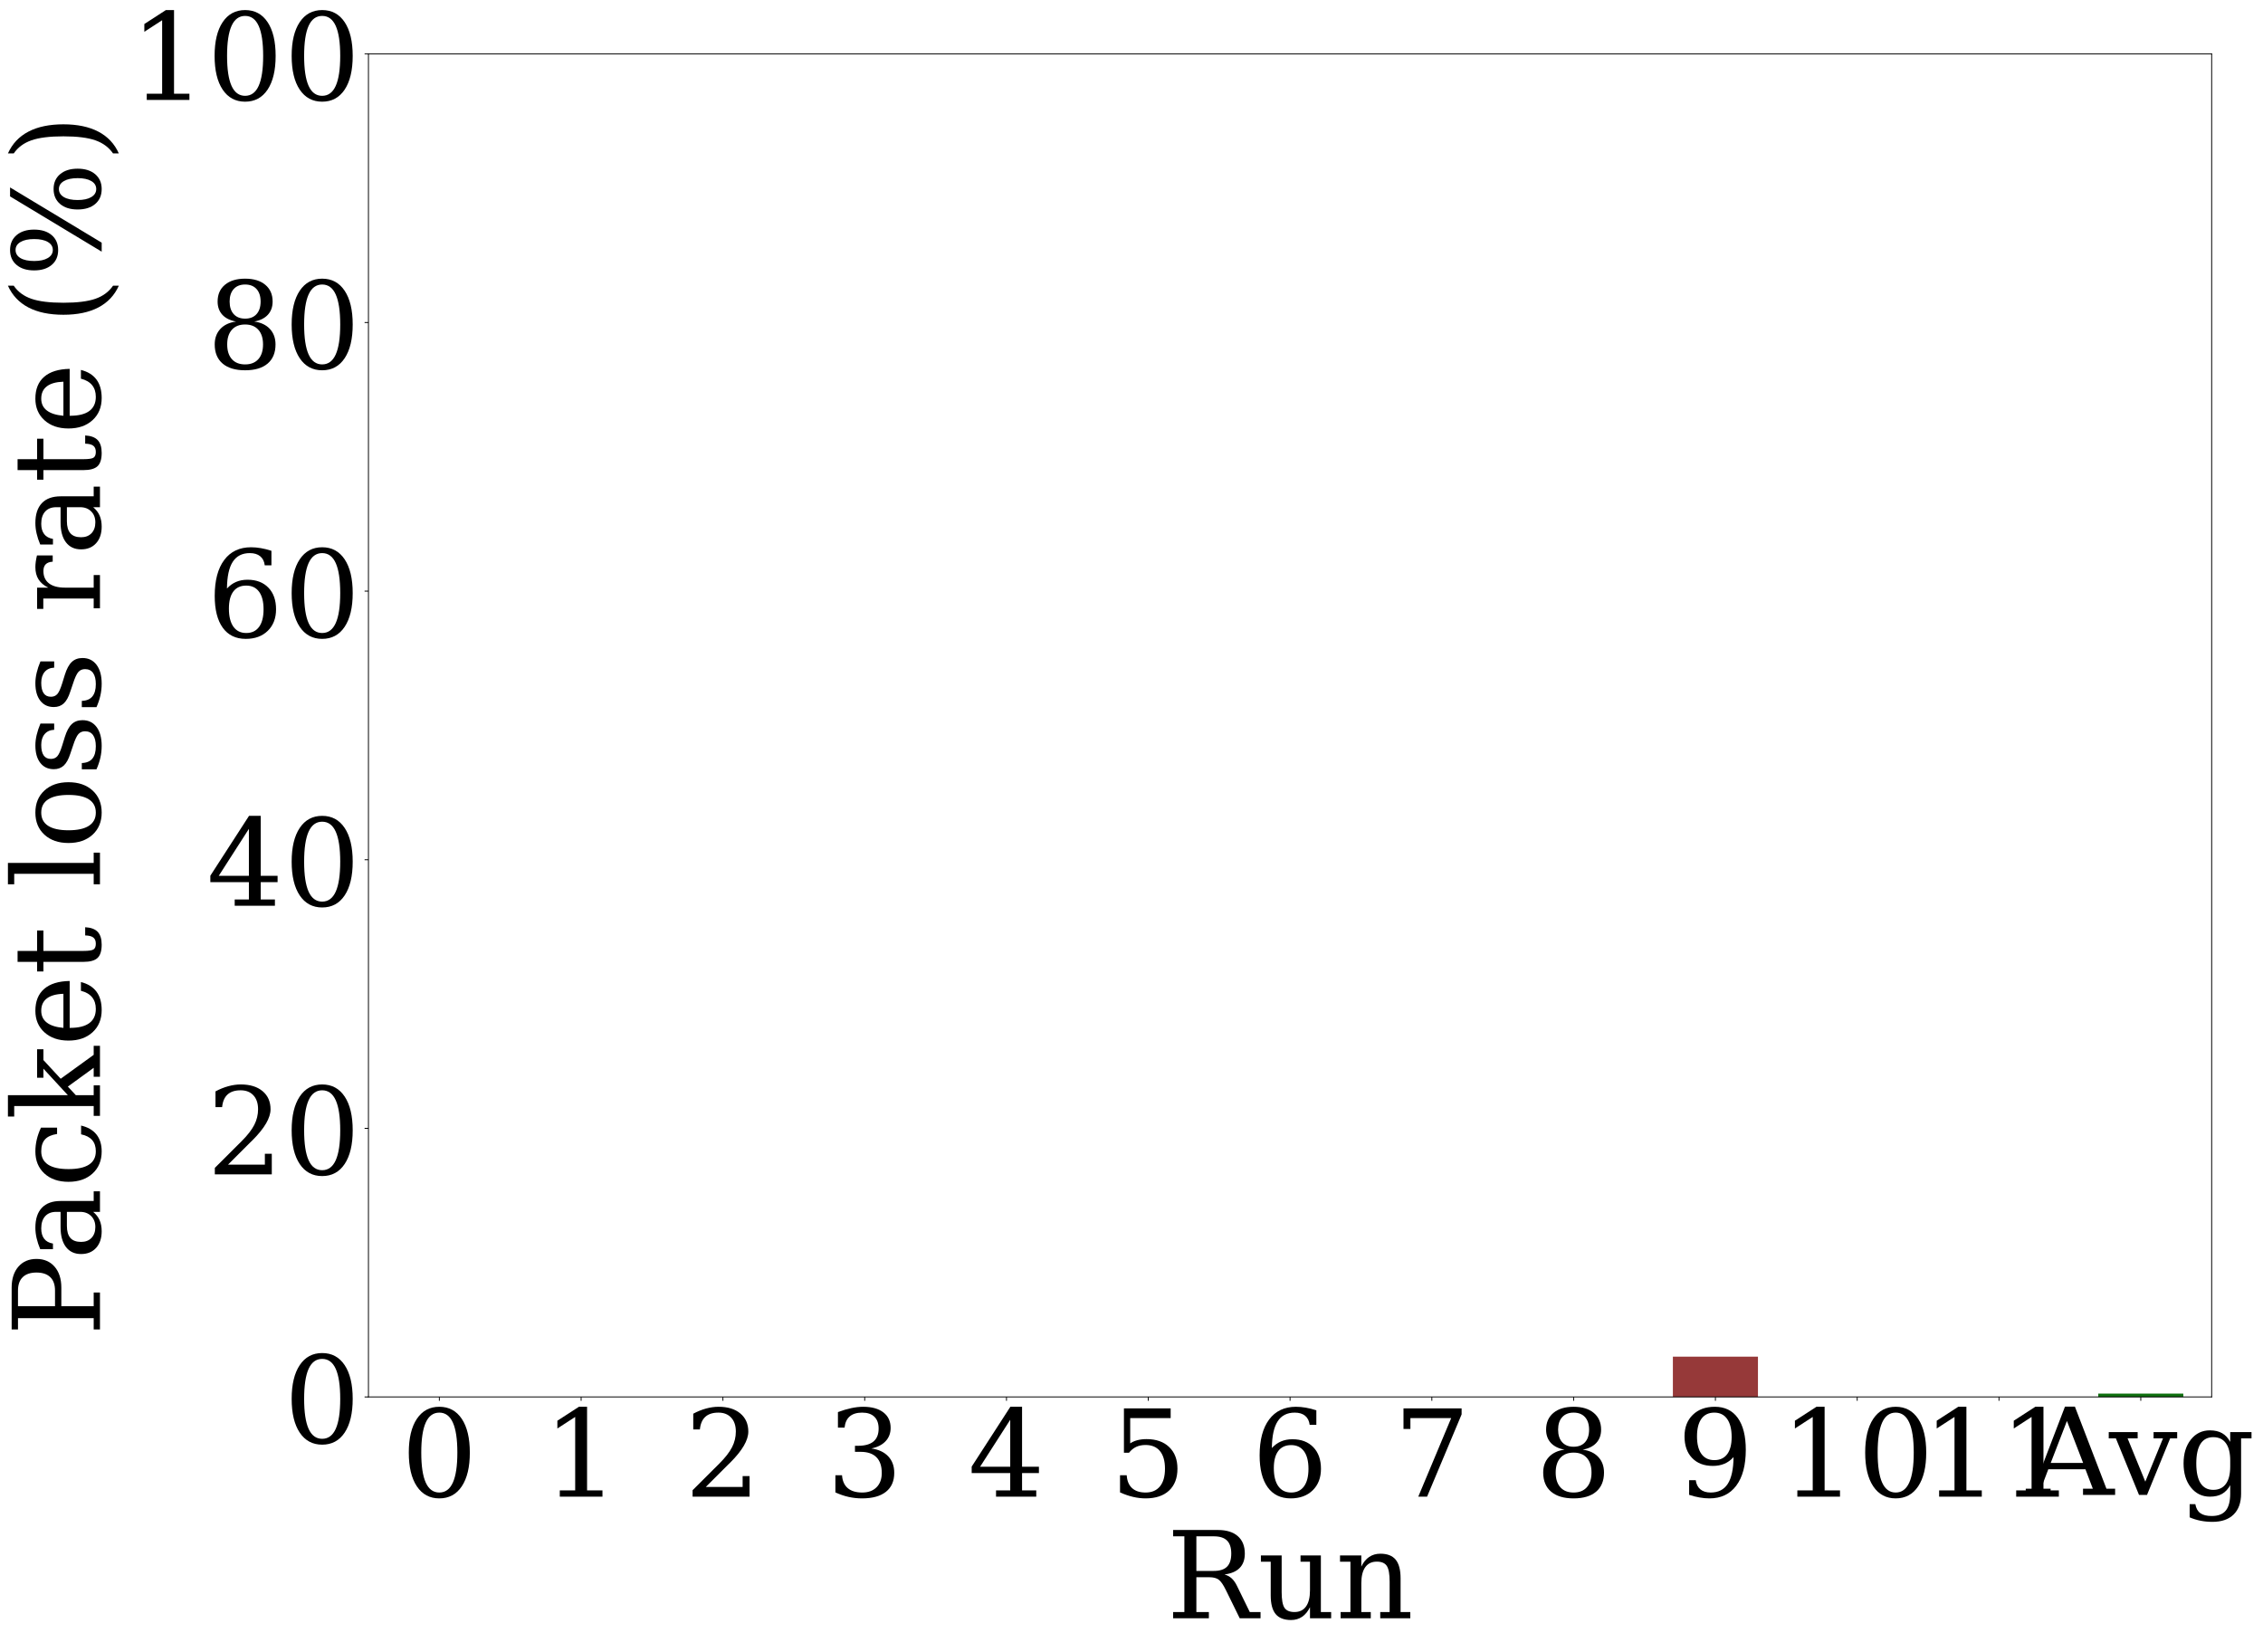
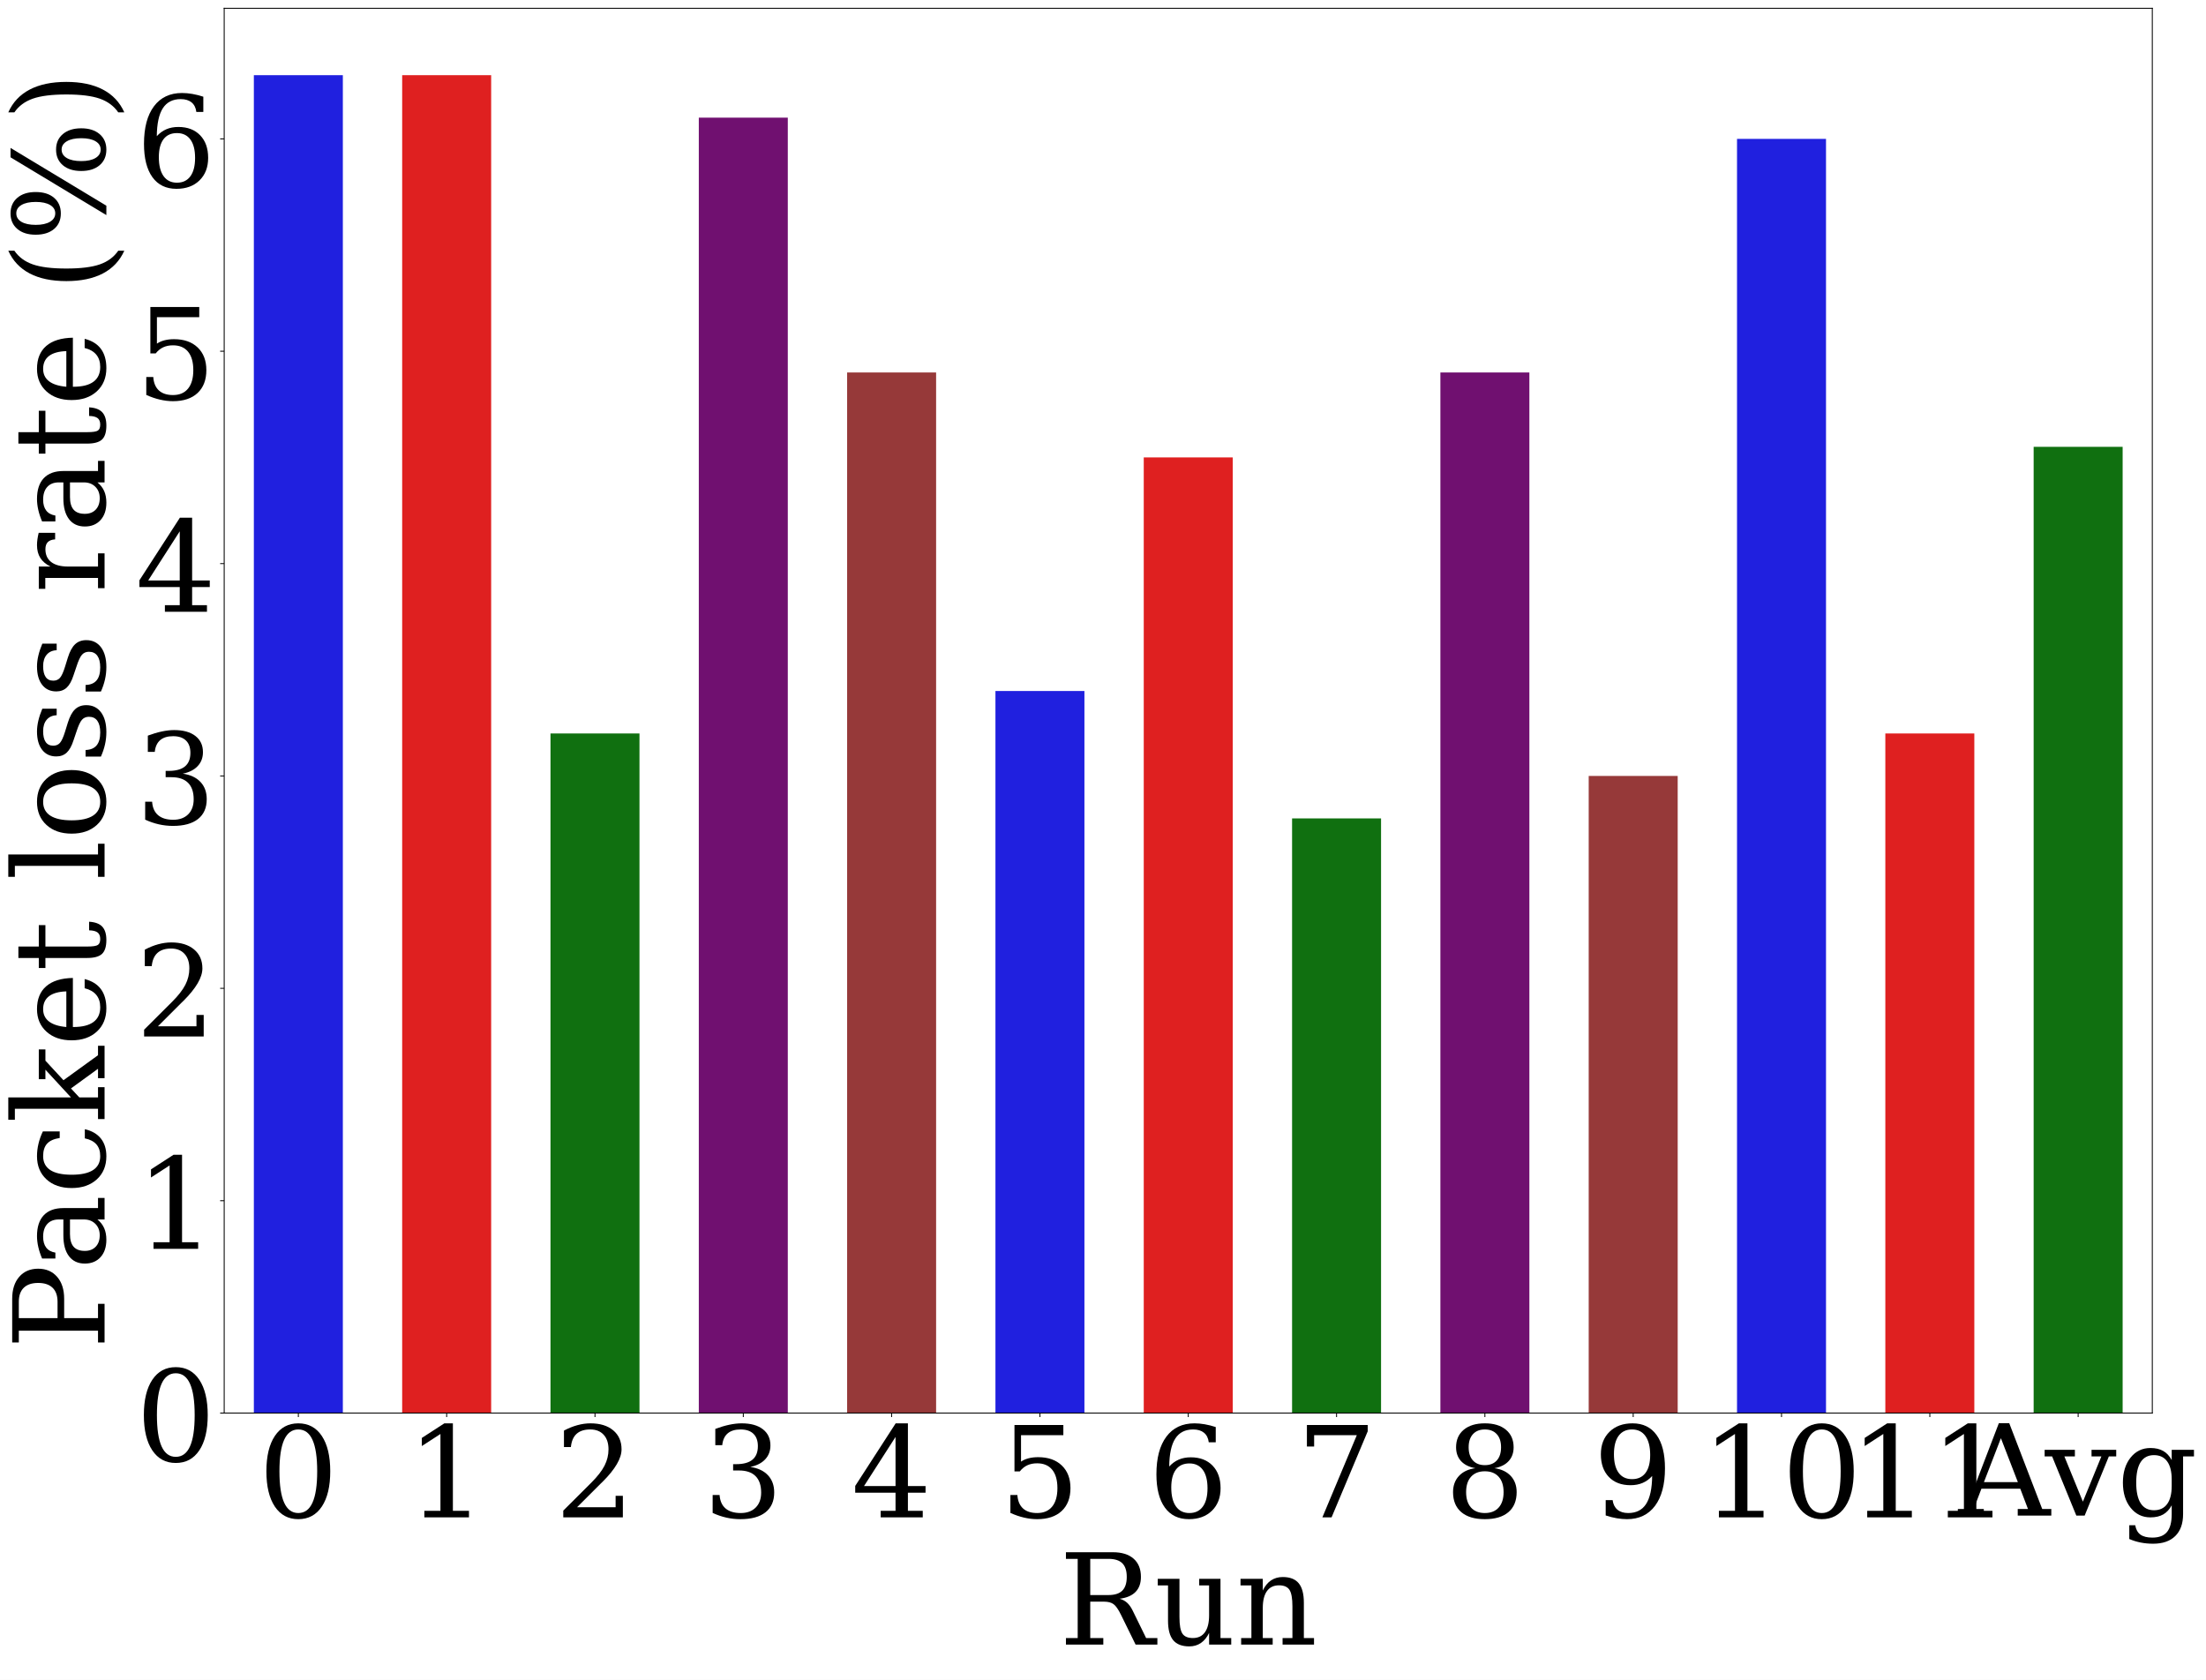
- <svg xmlns="http://www.w3.org/2000/svg" xmlns:xlink="http://www.w3.org/1999/xlink" width="2055.241pt" height="1499.79pt" viewBox="0 0 2055.241 1499.79" version="1.1">
+ <svg xmlns="http://www.w3.org/2000/svg" xmlns:xlink="http://www.w3.org/1999/xlink" width="1915.266pt" height="1457.999pt" viewBox="0 0 1915.266 1457.999" version="1.1">
  <defs>
    <style type="text/css">*{stroke-linejoin: round; stroke-linecap: butt}</style>
  </defs>
  <g id="figure_1">
    <g id="patch_1">
-       <path d="M 0 1499.79  L 2055.241 1499.79  L 2055.241 0  L 0 0  z " style="fill: #ffffff; stroke: #ffffff; stroke-linejoin: miter" />
+       <path d="M 0 1457.999  L 1915.266 1457.999  L 1915.266 0  L 0 0  z " style="fill: #ffffff; stroke: #ffffff; stroke-linejoin: miter" />
    </g>
    <g id="axes_1">
      <g id="patch_2">
-         <path d="M 334.622 1268.671  L 2008.622 1268.671  L 2008.622 48.991  L 334.622 48.991  z " style="fill: #ffffff" />
+         <path d="M 194.647 1226.88  L 1868.647 1226.88  L 1868.647 7.2  L 194.647 7.2  z " style="fill: #ffffff" />
      </g>
      <g id="patch_3">
-         <path d="M 360.376 1268.671  L 437.637 1268.671  L 437.637 1268.671  L 360.376 1268.671  z " clip-path="url(#pb1ba01d4c3)" style="fill: #2020df" />
+         <path d="M 220.401 1226.88  L 297.662 1226.88  L 297.662 65.28  L 220.401 65.28  z " clip-path="url(#pdbfcdf73fc)" style="fill: #2020df" />
      </g>
      <g id="patch_4">
-         <path d="M 489.145 1268.671  L 566.406 1268.671  L 566.406 1268.671  L 489.145 1268.671  z " clip-path="url(#pb1ba01d4c3)" style="fill: #df2020" />
+         <path d="M 349.17 1226.88  L 426.431 1226.88  L 426.431 65.28  L 349.17 65.28  z " clip-path="url(#pdbfcdf73fc)" style="fill: #df2020" />
      </g>
      <g id="patch_5">
-         <path d="M 617.914 1268.671  L 695.176 1268.671  L 695.176 1268.671  L 617.914 1268.671  z " clip-path="url(#pb1ba01d4c3)" style="fill: #107010" />
+         <path d="M 477.939 1226.88  L 555.201 1226.88  L 555.201 636.861  L 477.939 636.861  z " clip-path="url(#pdbfcdf73fc)" style="fill: #107010" />
      </g>
      <g id="patch_6">
-         <path d="M 746.683 1268.671  L 823.945 1268.671  L 823.945 1268.671  L 746.683 1268.671  z " clip-path="url(#pb1ba01d4c3)" style="fill: #701070" />
+         <path d="M 606.708 1226.88  L 683.97 1226.88  L 683.97 102.156  L 606.708 102.156  z " clip-path="url(#pdbfcdf73fc)" style="fill: #701070" />
      </g>
      <g id="patch_7">
-         <path d="M 875.453 1268.671  L 952.714 1268.671  L 952.714 1268.671  L 875.453 1268.671  z " clip-path="url(#pb1ba01d4c3)" style="fill: #963939" />
+         <path d="M 735.478 1226.88  L 812.739 1226.88  L 812.739 323.413  L 735.478 323.413  z " clip-path="url(#pdbfcdf73fc)" style="fill: #963939" />
      </g>
      <g id="patch_8">
-         <path d="M 1004.222 1268.671  L 1081.483 1268.671  L 1081.483 1268.671  L 1004.222 1268.671  z " clip-path="url(#pb1ba01d4c3)" style="fill: #2020df" />
+         <path d="M 864.247 1226.88  L 941.508 1226.88  L 941.508 599.985  L 864.247 599.985  z " clip-path="url(#pdbfcdf73fc)" style="fill: #2020df" />
      </g>
      <g id="patch_9">
-         <path d="M 1132.991 1268.671  L 1210.253 1268.671  L 1210.253 1268.671  L 1132.991 1268.671  z " clip-path="url(#pb1ba01d4c3)" style="fill: #df2020" />
+         <path d="M 993.016 1226.88  L 1070.278 1226.88  L 1070.278 397.166  L 993.016 397.166  z " clip-path="url(#pdbfcdf73fc)" style="fill: #df2020" />
      </g>
      <g id="patch_10">
-         <path d="M 1261.76 1268.671  L 1339.022 1268.671  L 1339.022 1268.671  L 1261.76 1268.671  z " clip-path="url(#pb1ba01d4c3)" style="fill: #107010" />
+         <path d="M 1121.785 1226.88  L 1199.047 1226.88  L 1199.047 710.613  L 1121.785 710.613  z " clip-path="url(#pdbfcdf73fc)" style="fill: #107010" />
      </g>
      <g id="patch_11">
-         <path d="M 1390.53 1268.671  L 1467.791 1268.671  L 1467.791 1268.671  L 1390.53 1268.671  z " clip-path="url(#pb1ba01d4c3)" style="fill: #701070" />
+         <path d="M 1250.555 1226.88  L 1327.816 1226.88  L 1327.816 323.413  L 1250.555 323.413  z " clip-path="url(#pdbfcdf73fc)" style="fill: #701070" />
      </g>
      <g id="patch_12">
-         <path d="M 1519.299 1268.671  L 1596.56 1268.671  L 1596.56 1232.081  L 1519.299 1232.081  z " clip-path="url(#pb1ba01d4c3)" style="fill: #963939" />
+         <path d="M 1379.324 1226.88  L 1456.585 1226.88  L 1456.585 673.737  L 1379.324 673.737  z " clip-path="url(#pdbfcdf73fc)" style="fill: #963939" />
      </g>
      <g id="patch_13">
-         <path d="M 1648.068 1268.671  L 1725.33 1268.671  L 1725.33 1268.671  L 1648.068 1268.671  z " clip-path="url(#pb1ba01d4c3)" style="fill: #2020df" />
+         <path d="M 1508.093 1226.88  L 1585.355 1226.88  L 1585.355 120.594  L 1508.093 120.594  z " clip-path="url(#pdbfcdf73fc)" style="fill: #2020df" />
      </g>
      <g id="patch_14">
-         <path d="M 1776.837 1268.671  L 1854.099 1268.671  L 1854.099 1268.671  L 1776.837 1268.671  z " clip-path="url(#pb1ba01d4c3)" style="fill: #df2020" />
+         <path d="M 1636.862 1226.88  L 1714.124 1226.88  L 1714.124 636.861  L 1636.862 636.861  z " clip-path="url(#pdbfcdf73fc)" style="fill: #df2020" />
      </g>
      <g id="patch_15">
-         <path d="M 1905.606 1268.671  L 1982.868 1268.671  L 1982.868 1265.622  L 1905.606 1265.622  z " clip-path="url(#pb1ba01d4c3)" style="fill: #107010" />
+         <path d="M 1765.631 1226.88  L 1842.893 1226.88  L 1842.893 387.947  L 1765.631 387.947  z " clip-path="url(#pdbfcdf73fc)" style="fill: #107010" />
      </g>
      <g id="matplotlib.axis_1">
        <g id="xtick_1">
          <g id="line2d_1">
            <defs>
-               <path id="m9a5895bfc4" d="M 0 0  L 0 3.5  " style="stroke: #000000; stroke-width: 0.8" />
+               <path id="m4dbe0e57e9" d="M 0 0  L 0 3.5  " style="stroke: #000000; stroke-width: 0.8" />
            </defs>
            <g>
-               <use xlink:href="#m9a5895bfc4" x="399.006" y="1268.671" style="stroke: #000000; stroke-width: 0.8" />
+               <use xlink:href="#m4dbe0e57e9" x="259.031" y="1226.88" style="stroke: #000000; stroke-width: 0.8" />
            </g>
          </g>
          <g id="text_1">
-             <g transform="translate(364.0127 1359.254) scale(1.1 -1.1)">
+             <g transform="translate(224.0377 1317.463) scale(1.1 -1.1)">
              <defs>
                <path id="DejaVuSerif-30" d="M 2034 219  Q 2513 219 2750 744  Q 2988 1269 2988 2328  Q 2988 3391 2750 3916  Q 2513 4441 2034 4441  Q 1556 4441 1318 3916  Q 1081 3391 1081 2328  Q 1081 1269 1318 744  Q 1556 219 2034 219  z M 2034 -91  Q 1275 -91 848 546  Q 422 1184 422 2328  Q 422 3475 848 4112  Q 1275 4750 2034 4750  Q 2797 4750 3222 4112  Q 3647 3475 3647 2328  Q 3647 1184 3222 546  Q 2797 -91 2034 -91  z " transform="scale(0.015625)" />
              </defs>
              <use xlink:href="#DejaVuSerif-30" />
            </g>
          </g>
        </g>
        <g id="xtick_2">
          <g id="line2d_2">
            <g>
-               <use xlink:href="#m9a5895bfc4" x="527.776" y="1268.671" style="stroke: #000000; stroke-width: 0.8" />
+               <use xlink:href="#m4dbe0e57e9" x="387.801" y="1226.88" style="stroke: #000000; stroke-width: 0.8" />
            </g>
          </g>
          <g id="text_2">
-             <g transform="translate(492.782 1359.254) scale(1.1 -1.1)">
+             <g transform="translate(352.807 1317.463) scale(1.1 -1.1)">
              <defs>
                <path id="DejaVuSerif-31" d="M 909 0  L 909 331  L 1722 331  L 1722 4213  L 781 3603  L 781 4013  L 1919 4750  L 2350 4750  L 2350 331  L 3163 331  L 3163 0  L 909 0  z " transform="scale(0.015625)" />
              </defs>
              <use xlink:href="#DejaVuSerif-31" />
            </g>
          </g>
        </g>
        <g id="xtick_3">
          <g id="line2d_3">
            <g>
-               <use xlink:href="#m9a5895bfc4" x="656.545" y="1268.671" style="stroke: #000000; stroke-width: 0.8" />
+               <use xlink:href="#m4dbe0e57e9" x="516.57" y="1226.88" style="stroke: #000000; stroke-width: 0.8" />
            </g>
          </g>
          <g id="text_3">
-             <g transform="translate(621.5512 1359.254) scale(1.1 -1.1)">
+             <g transform="translate(481.5762 1317.463) scale(1.1 -1.1)">
              <defs>
                <path id="DejaVuSerif-32" d="M 819 3553  L 469 3553  L 469 4384  Q 803 4563 1142 4656  Q 1481 4750 1806 4750  Q 2534 4750 2956 4397  Q 3378 4044 3378 3438  Q 3378 2753 2422 1800  Q 2347 1728 2309 1691  L 1131 513  L 3078 513  L 3078 1088  L 3444 1088  L 3444 0  L 434 0  L 434 341  L 1850 1753  Q 2319 2222 2519 2614  Q 2719 3006 2719 3438  Q 2719 3909 2473 4175  Q 2228 4441 1797 4441  Q 1350 4441 1106 4219  Q 863 3997 819 3553  z " transform="scale(0.015625)" />
              </defs>
              <use xlink:href="#DejaVuSerif-32" />
            </g>
          </g>
        </g>
        <g id="xtick_4">
          <g id="line2d_4">
            <g>
-               <use xlink:href="#m9a5895bfc4" x="785.314" y="1268.671" style="stroke: #000000; stroke-width: 0.8" />
+               <use xlink:href="#m4dbe0e57e9" x="645.339" y="1226.88" style="stroke: #000000; stroke-width: 0.8" />
            </g>
          </g>
          <g id="text_4">
-             <g transform="translate(750.3204 1359.254) scale(1.1 -1.1)">
+             <g transform="translate(610.3454 1317.463) scale(1.1 -1.1)">
              <defs>
                <path id="DejaVuSerif-33" d="M 622 4469  Q 988 4606 1323 4678  Q 1659 4750 1953 4750  Q 2638 4750 3022 4454  Q 3406 4159 3406 3634  Q 3406 3213 3140 2930  Q 2875 2647 2388 2547  Q 2963 2466 3280 2130  Q 3597 1794 3597 1259  Q 3597 606 3158 257  Q 2719 -91 1894 -91  Q 1528 -91 1179 -12  Q 831 66 488 225  L 488 1131  L 838 1131  Q 869 681 1141 450  Q 1413 219 1906 219  Q 2384 219 2661 495  Q 2938 772 2938 1253  Q 2938 1803 2653 2086  Q 2369 2369 1819 2369  L 1522 2369  L 1522 2688  L 1678 2688  Q 2225 2688 2498 2914  Q 2772 3141 2772 3597  Q 2772 4006 2547 4223  Q 2322 4441 1900 4441  Q 1478 4441 1245 4241  Q 1013 4041 972 3647  L 622 3647  L 622 4469  z " transform="scale(0.015625)" />
              </defs>
              <use xlink:href="#DejaVuSerif-33" />
            </g>
          </g>
        </g>
        <g id="xtick_5">
          <g id="line2d_5">
            <g>
-               <use xlink:href="#m9a5895bfc4" x="914.083" y="1268.671" style="stroke: #000000; stroke-width: 0.8" />
+               <use xlink:href="#m4dbe0e57e9" x="774.108" y="1226.88" style="stroke: #000000; stroke-width: 0.8" />
            </g>
          </g>
          <g id="text_5">
-             <g transform="translate(879.0897 1359.254) scale(1.1 -1.1)">
+             <g transform="translate(739.1147 1317.463) scale(1.1 -1.1)">
              <defs>
                <path id="DejaVuSerif-34" d="M 2234 1581  L 2234 4063  L 641 1581  L 2234 1581  z M 3609 0  L 1484 0  L 1484 331  L 2234 331  L 2234 1247  L 197 1247  L 197 1588  L 2241 4750  L 2859 4750  L 2859 1581  L 3750 1581  L 3750 1247  L 2859 1247  L 2859 331  L 3609 331  L 3609 0  z " transform="scale(0.015625)" />
              </defs>
              <use xlink:href="#DejaVuSerif-34" />
            </g>
          </g>
        </g>
        <g id="xtick_6">
          <g id="line2d_6">
            <g>
-               <use xlink:href="#m9a5895bfc4" x="1042.853" y="1268.671" style="stroke: #000000; stroke-width: 0.8" />
+               <use xlink:href="#m4dbe0e57e9" x="902.878" y="1226.88" style="stroke: #000000; stroke-width: 0.8" />
            </g>
          </g>
          <g id="text_6">
-             <g transform="translate(1007.859 1359.254) scale(1.1 -1.1)">
+             <g transform="translate(867.8839 1317.463) scale(1.1 -1.1)">
              <defs>
                <path id="DejaVuSerif-35" d="M 3219 4666  L 3219 4153  L 1081 4153  L 1081 2816  Q 1244 2928 1461 2984  Q 1678 3041 1947 3041  Q 2703 3041 3140 2622  Q 3578 2203 3578 1478  Q 3578 738 3136 323  Q 2694 -91 1894 -91  Q 1572 -91 1234 -12  Q 897 66 544 225  L 544 1131  L 897 1131  Q 925 688 1179 453  Q 1434 219 1894 219  Q 2388 219 2653 544  Q 2919 869 2919 1478  Q 2919 2084 2655 2407  Q 2391 2731 1894 2731  Q 1613 2731 1398 2631  Q 1184 2531 1019 2322  L 750 2322  L 750 4666  L 3219 4666  z " transform="scale(0.015625)" />
              </defs>
              <use xlink:href="#DejaVuSerif-35" />
            </g>
          </g>
        </g>
        <g id="xtick_7">
          <g id="line2d_7">
            <g>
-               <use xlink:href="#m9a5895bfc4" x="1171.622" y="1268.671" style="stroke: #000000; stroke-width: 0.8" />
+               <use xlink:href="#m4dbe0e57e9" x="1031.647" y="1226.88" style="stroke: #000000; stroke-width: 0.8" />
            </g>
          </g>
          <g id="text_7">
-             <g transform="translate(1136.628 1359.254) scale(1.1 -1.1)">
+             <g transform="translate(996.6531 1317.463) scale(1.1 -1.1)">
              <defs>
                <path id="DejaVuSerif-36" d="M 2094 219  Q 2534 219 2771 542  Q 3009 866 3009 1472  Q 3009 2078 2771 2401  Q 2534 2725 2094 2725  Q 1647 2725 1412 2412  Q 1178 2100 1178 1509  Q 1178 888 1415 553  Q 1653 219 2094 219  z M 1075 2569  Q 1288 2803 1556 2918  Q 1825 3034 2163 3034  Q 2859 3034 3264 2615  Q 3669 2197 3669 1472  Q 3669 763 3233 336  Q 2797 -91 2069 -91  Q 1278 -91 853 498  Q 428 1088 428 2181  Q 428 3406 931 4078  Q 1434 4750 2350 4750  Q 2597 4750 2869 4703  Q 3141 4656 3425 4563  L 3425 3794  L 3072 3794  Q 3034 4109 2831 4275  Q 2628 4441 2284 4441  Q 1678 4441 1381 3981  Q 1084 3522 1075 2569  z " transform="scale(0.015625)" />
              </defs>
              <use xlink:href="#DejaVuSerif-36" />
            </g>
          </g>
        </g>
        <g id="xtick_8">
          <g id="line2d_8">
            <g>
-               <use xlink:href="#m9a5895bfc4" x="1300.391" y="1268.671" style="stroke: #000000; stroke-width: 0.8" />
+               <use xlink:href="#m4dbe0e57e9" x="1160.416" y="1226.88" style="stroke: #000000; stroke-width: 0.8" />
            </g>
          </g>
          <g id="text_8">
-             <g transform="translate(1265.397 1359.254) scale(1.1 -1.1)">
+             <g transform="translate(1125.422 1317.463) scale(1.1 -1.1)">
              <defs>
                <path id="DejaVuSerif-37" d="M 3609 4347  L 1784 0  L 1319 0  L 3059 4153  L 903 4153  L 903 3578  L 538 3578  L 538 4666  L 3609 4666  L 3609 4347  z " transform="scale(0.015625)" />
              </defs>
              <use xlink:href="#DejaVuSerif-37" />
            </g>
          </g>
        </g>
        <g id="xtick_9">
          <g id="line2d_9">
            <g>
-               <use xlink:href="#m9a5895bfc4" x="1429.16" y="1268.671" style="stroke: #000000; stroke-width: 0.8" />
+               <use xlink:href="#m4dbe0e57e9" x="1289.185" y="1226.88" style="stroke: #000000; stroke-width: 0.8" />
            </g>
          </g>
          <g id="text_9">
-             <g transform="translate(1394.167 1359.254) scale(1.1 -1.1)">
+             <g transform="translate(1254.192 1317.463) scale(1.1 -1.1)">
              <defs>
                <path id="DejaVuSerif-38" d="M 2981 1275  Q 2981 1775 2732 2051  Q 2484 2328 2034 2328  Q 1584 2328 1336 2051  Q 1088 1775 1088 1275  Q 1088 772 1336 495  Q 1584 219 2034 219  Q 2484 219 2732 495  Q 2981 772 2981 1275  z M 2853 3541  Q 2853 3966 2637 4203  Q 2422 4441 2034 4441  Q 1650 4441 1433 4203  Q 1216 3966 1216 3541  Q 1216 3113 1433 2875  Q 1650 2638 2034 2638  Q 2422 2638 2637 2875  Q 2853 3113 2853 3541  z M 2516 2484  Q 3047 2413 3344 2092  Q 3641 1772 3641 1275  Q 3641 619 3225 264  Q 2809 -91 2034 -91  Q 1263 -91 845 264  Q 428 619 428 1275  Q 428 1772 725 2092  Q 1022 2413 1556 2484  Q 1084 2569 832 2842  Q 581 3116 581 3541  Q 581 4103 968 4426  Q 1356 4750 2034 4750  Q 2713 4750 3100 4426  Q 3488 4103 3488 3541  Q 3488 3116 3236 2842  Q 2984 2569 2516 2484  z " transform="scale(0.015625)" />
              </defs>
              <use xlink:href="#DejaVuSerif-38" />
            </g>
          </g>
        </g>
        <g id="xtick_10">
          <g id="line2d_10">
            <g>
-               <use xlink:href="#m9a5895bfc4" x="1557.93" y="1268.671" style="stroke: #000000; stroke-width: 0.8" />
+               <use xlink:href="#m4dbe0e57e9" x="1417.955" y="1226.88" style="stroke: #000000; stroke-width: 0.8" />
            </g>
          </g>
          <g id="text_10">
-             <g transform="translate(1522.936 1359.254) scale(1.1 -1.1)">
+             <g transform="translate(1382.961 1317.463) scale(1.1 -1.1)">
              <defs>
                <path id="DejaVuSerif-39" d="M 2994 2091  Q 2784 1856 2512 1740  Q 2241 1625 1900 1625  Q 1206 1625 804 2044  Q 403 2463 403 3188  Q 403 3897 839 4323  Q 1275 4750 2003 4750  Q 2794 4750 3217 4161  Q 3641 3572 3641 2478  Q 3641 1253 3137 581  Q 2634 -91 1722 -91  Q 1475 -91 1203 -44  Q 931 3 647 97  L 647 872  L 997 872  Q 1038 556 1241 387  Q 1444 219 1784 219  Q 2391 219 2687 676  Q 2984 1134 2994 2091  z M 1978 4441  Q 1534 4441 1298 4117  Q 1063 3794 1063 3188  Q 1063 2581 1298 2256  Q 1534 1931 1978 1931  Q 2422 1931 2658 2245  Q 2894 2559 2894 3150  Q 2894 3772 2656 4106  Q 2419 4441 1978 4441  z " transform="scale(0.015625)" />
              </defs>
              <use xlink:href="#DejaVuSerif-39" />
            </g>
          </g>
        </g>
        <g id="xtick_11">
          <g id="line2d_11">
            <g>
-               <use xlink:href="#m9a5895bfc4" x="1686.699" y="1268.671" style="stroke: #000000; stroke-width: 0.8" />
+               <use xlink:href="#m4dbe0e57e9" x="1546.724" y="1226.88" style="stroke: #000000; stroke-width: 0.8" />
            </g>
          </g>
          <g id="text_11">
-             <g transform="translate(1616.711 1359.254) scale(1.1 -1.1)">
+             <g transform="translate(1476.736 1317.463) scale(1.1 -1.1)">
              <use xlink:href="#DejaVuSerif-31" />
              <use xlink:href="#DejaVuSerif-30" x="63.623" />
            </g>
          </g>
        </g>
        <g id="xtick_12">
          <g id="line2d_12">
            <g>
-               <use xlink:href="#m9a5895bfc4" x="1815.468" y="1268.671" style="stroke: #000000; stroke-width: 0.8" />
+               <use xlink:href="#m4dbe0e57e9" x="1675.493" y="1226.88" style="stroke: #000000; stroke-width: 0.8" />
            </g>
          </g>
          <g id="text_12">
-             <g transform="translate(1745.481 1359.254) scale(1.1 -1.1)">
+             <g transform="translate(1605.506 1317.463) scale(1.1 -1.1)">
              <use xlink:href="#DejaVuSerif-31" />
              <use xlink:href="#DejaVuSerif-31" x="63.623" />
            </g>
          </g>
        </g>
        <g id="xtick_13">
          <g id="line2d_13">
            <g>
-               <use xlink:href="#m9a5895bfc4" x="1944.237" y="1268.671" style="stroke: #000000; stroke-width: 0.8" />
+               <use xlink:href="#m4dbe0e57e9" x="1804.262" y="1226.88" style="stroke: #000000; stroke-width: 0.8" />
            </g>
          </g>
          <g id="text_13">
-             <g transform="translate(1840.433 1357.69) scale(1.1 -1.1)">
+             <g transform="translate(1700.458 1315.899) scale(1.1 -1.1)">
              <defs>
                <path id="DejaVuSerif-41" d="M 1281 1691  L 2994 1691  L 2138 3909  L 1281 1691  z M -38 0  L -38 331  L 372 331  L 2034 4666  L 2559 4666  L 4225 331  L 4684 331  L 4684 0  L 2988 0  L 2988 331  L 3506 331  L 3116 1356  L 1153 1356  L 763 331  L 1275 331  L 1275 0  L -38 0  z " transform="scale(0.015625)" />
                <path id="DejaVuSerif-76" d="M 1581 0  L 359 2988  L -19 2988  L -19 3322  L 1509 3322  L 1509 2988  L 978 2988  L 1913 703  L 2847 2988  L 2350 2988  L 2350 3322  L 3597 3322  L 3597 2988  L 3225 2988  L 2003 0  L 1581 0  z " transform="scale(0.015625)" />
                <path id="DejaVuSerif-67" d="M 3359 2988  L 3359 72  Q 3359 -644 2965 -1033  Q 2572 -1422 1844 -1422  Q 1516 -1422 1216 -1362  Q 916 -1303 641 -1184  L 641 -488  L 941 -488  Q 997 -813 1206 -963  Q 1416 -1113 1806 -1113  Q 2313 -1113 2548 -827  Q 2784 -541 2784 72  L 2784 519  Q 2616 206 2355 57  Q 2094 -91 1709 -91  Q 1097 -91 708 395  Q 319 881 319 1663  Q 319 2444 706 2928  Q 1094 3413 1709 3413  Q 2094 3413 2355 3264  Q 2616 3116 2784 2803  L 2784 3322  L 3909 3322  L 3909 2988  L 3359 2988  z M 2784 1825  Q 2784 2422 2554 2737  Q 2325 3053 1888 3053  Q 1444 3053 1217 2703  Q 991 2353 991 1663  Q 991 975 1217 622  Q 1444 269 1888 269  Q 2325 269 2554 583  Q 2784 897 2784 1497  L 2784 1825  z " transform="scale(0.015625)" />
              </defs>
              <use xlink:href="#DejaVuSerif-41" />
              <use xlink:href="#DejaVuSerif-76" x="68.217" />
              <use xlink:href="#DejaVuSerif-67" x="124.711" />
            </g>
          </g>
        </g>
        <g id="text_14">
-           <g transform="translate(1059.362 1469.714) scale(1.1 -1.1)">
+           <g transform="translate(919.3867 1427.922) scale(1.1 -1.1)">
            <defs>
              <path id="DejaVuSerif-52" d="M 3066 2316  Q 3284 2256 3442 2114  Q 3600 1972 3725 1716  L 4403 331  L 4972 331  L 4972 0  L 3872 0  L 3144 1484  Q 2934 1916 2759 2042  Q 2584 2169 2278 2169  L 1581 2169  L 1581 331  L 2241 331  L 2241 0  L 353 0  L 353 331  L 947 331  L 947 4331  L 353 4331  L 353 4666  L 2719 4666  Q 3400 4666 3770 4341  Q 4141 4016 4141 3419  Q 4141 2938 3870 2661  Q 3600 2384 3066 2316  z M 1581 2503  L 2503 2503  Q 2975 2503 3200 2726  Q 3425 2950 3425 3419  Q 3425 3888 3200 4109  Q 2975 4331 2503 4331  L 1581 4331  L 1581 2503  z " transform="scale(0.015625)" />
              <path id="DejaVuSerif-75" d="M 2266 3322  L 3341 3322  L 3341 331  L 3884 331  L 3884 0  L 2766 0  L 2766 588  Q 2606 256 2353 82  Q 2100 -91 1766 -91  Q 1213 -91 952 223  Q 691 538 691 1209  L 691 2988  L 172 2988  L 172 3322  L 1269 3322  L 1269 1388  Q 1269 781 1417 556  Q 1566 331 1947 331  Q 2347 331 2556 625  Q 2766 919 2766 1478  L 2766 2988  L 2266 2988  L 2266 3322  z " transform="scale(0.015625)" />
              <path id="DejaVuSerif-6e" d="M 263 0  L 263 331  L 781 331  L 781 2988  L 231 2988  L 231 3322  L 1356 3322  L 1356 2731  Q 1516 3069 1770 3241  Q 2025 3413 2363 3413  Q 2913 3413 3172 3097  Q 3431 2781 3431 2113  L 3431 331  L 3944 331  L 3944 0  L 2356 0  L 2356 331  L 2853 331  L 2853 1931  Q 2853 2541 2703 2767  Q 2553 2994 2175 2994  Q 1775 2994 1565 2701  Q 1356 2409 1356 1850  L 1356 331  L 1856 331  L 1856 0  L 263 0  z " transform="scale(0.015625)" />
            </defs>
            <use xlink:href="#DejaVuSerif-52" />
            <use xlink:href="#DejaVuSerif-75" x="75.293" />
            <use xlink:href="#DejaVuSerif-6e" x="139.697" />
          </g>
        </g>
      </g>
      <g id="matplotlib.axis_2">
        <g id="ytick_1">
          <g id="line2d_14">
            <defs>
-               <path id="m3a4de62692" d="M 0 0  L -3.5 0  " style="stroke: #000000; stroke-width: 0.8" />
+               <path id="m7190140e0e" d="M 0 0  L -3.5 0  " style="stroke: #000000; stroke-width: 0.8" />
            </defs>
            <g>
-               <use xlink:href="#m3a4de62692" x="334.622" y="1268.671" style="stroke: #000000; stroke-width: 0.8" />
+               <use xlink:href="#m7190140e0e" x="194.647" y="1226.88" style="stroke: #000000; stroke-width: 0.8" />
            </g>
          </g>
          <g id="text_15">
-             <g transform="translate(257.6344 1310.463) scale(1.1 -1.1)">
+             <g transform="translate(117.6594 1268.671) scale(1.1 -1.1)">
              <use xlink:href="#DejaVuSerif-30" />
            </g>
          </g>
        </g>
        <g id="ytick_2">
          <g id="line2d_15">
            <g>
-               <use xlink:href="#m3a4de62692" x="334.622" y="1024.735" style="stroke: #000000; stroke-width: 0.8" />
+               <use xlink:href="#m7190140e0e" x="194.647" y="1042.499" style="stroke: #000000; stroke-width: 0.8" />
            </g>
          </g>
          <g id="text_16">
-             <g transform="translate(187.6469 1066.527) scale(1.1 -1.1)">
-               <use xlink:href="#DejaVuSerif-32" />
-               <use xlink:href="#DejaVuSerif-30" x="63.623" />
+             <g transform="translate(117.6594 1084.29) scale(1.1 -1.1)">
+               <use xlink:href="#DejaVuSerif-31" />
            </g>
          </g>
        </g>
        <g id="ytick_3">
          <g id="line2d_16">
            <g>
-               <use xlink:href="#m3a4de62692" x="334.622" y="780.799" style="stroke: #000000; stroke-width: 0.8" />
+               <use xlink:href="#m7190140e0e" x="194.647" y="858.118" style="stroke: #000000; stroke-width: 0.8" />
            </g>
          </g>
          <g id="text_17">
-             <g transform="translate(187.6469 822.5908) scale(1.1 -1.1)">
-               <use xlink:href="#DejaVuSerif-34" />
-               <use xlink:href="#DejaVuSerif-30" x="63.623" />
+             <g transform="translate(117.6594 899.9095) scale(1.1 -1.1)">
+               <use xlink:href="#DejaVuSerif-32" />
            </g>
          </g>
        </g>
        <g id="ytick_4">
          <g id="line2d_17">
            <g>
-               <use xlink:href="#m3a4de62692" x="334.622" y="536.863" style="stroke: #000000; stroke-width: 0.8" />
+               <use xlink:href="#m7190140e0e" x="194.647" y="673.737" style="stroke: #000000; stroke-width: 0.8" />
            </g>
          </g>
          <g id="text_18">
-             <g transform="translate(187.6469 578.6548) scale(1.1 -1.1)">
-               <use xlink:href="#DejaVuSerif-36" />
-               <use xlink:href="#DejaVuSerif-30" x="63.623" />
+             <g transform="translate(117.6594 715.5285) scale(1.1 -1.1)">
+               <use xlink:href="#DejaVuSerif-33" />
            </g>
          </g>
        </g>
        <g id="ytick_5">
          <g id="line2d_18">
            <g>
-               <use xlink:href="#m3a4de62692" x="334.622" y="292.927" style="stroke: #000000; stroke-width: 0.8" />
+               <use xlink:href="#m7190140e0e" x="194.647" y="489.356" style="stroke: #000000; stroke-width: 0.8" />
            </g>
          </g>
          <g id="text_19">
-             <g transform="translate(187.6469 334.7188) scale(1.1 -1.1)">
-               <use xlink:href="#DejaVuSerif-38" />
-               <use xlink:href="#DejaVuSerif-30" x="63.623" />
+             <g transform="translate(117.6594 531.1476) scale(1.1 -1.1)">
+               <use xlink:href="#DejaVuSerif-34" />
            </g>
          </g>
        </g>
        <g id="ytick_6">
          <g id="line2d_19">
            <g>
-               <use xlink:href="#m3a4de62692" x="334.622" y="48.991" style="stroke: #000000; stroke-width: 0.8" />
+               <use xlink:href="#m7190140e0e" x="194.647" y="304.975" style="stroke: #000000; stroke-width: 0.8" />
            </g>
          </g>
          <g id="text_20">
-             <g transform="translate(117.6594 90.78281) scale(1.1 -1.1)">
-               <use xlink:href="#DejaVuSerif-31" />
-               <use xlink:href="#DejaVuSerif-30" x="63.623" />
-               <use xlink:href="#DejaVuSerif-30" x="127.246" />
-             </g>
-           </g>
-         </g>
-         <g id="text_21">
-           <g transform="translate(90.78281 1213.438) rotate(-90) scale(1.1 -1.1)">
+             <g transform="translate(117.6594 346.7666) scale(1.1 -1.1)">
+               <use xlink:href="#DejaVuSerif-35" />
+             </g>
+           </g>
+         </g>
+         <g id="ytick_7">
+           <g id="line2d_20">
+             <g>
+               <use xlink:href="#m7190140e0e" x="194.647" y="120.594" style="stroke: #000000; stroke-width: 0.8" />
+             </g>
+           </g>
+           <g id="text_21">
+             <g transform="translate(117.6594 162.3857) scale(1.1 -1.1)">
+               <use xlink:href="#DejaVuSerif-36" />
+             </g>
+           </g>
+         </g>
+         <g id="text_22">
+           <g transform="translate(90.78281 1171.646) rotate(-90) scale(1.1 -1.1)">
            <defs>
              <path id="DejaVuSerif-50" d="M 1581 2375  L 2406 2375  Q 2872 2375 3115 2626  Q 3359 2878 3359 3353  Q 3359 3831 3115 4081  Q 2872 4331 2406 4331  L 1581 4331  L 1581 2375  z M 353 0  L 353 331  L 947 331  L 947 4331  L 353 4331  L 353 4666  L 2559 4666  Q 3259 4666 3668 4311  Q 4078 3956 4078 3353  Q 4078 2753 3668 2397  Q 3259 2041 2559 2041  L 1581 2041  L 1581 331  L 2303 331  L 2303 0  L 353 0  z " transform="scale(0.015625)" />
              <path id="DejaVuSerif-61" d="M 2547 1044  L 2547 1747  L 1806 1747  Q 1378 1747 1168 1562  Q 959 1378 959 997  Q 959 650 1171 447  Q 1384 244 1747 244  Q 2106 244 2326 466  Q 2547 688 2547 1044  z M 3122 2075  L 3122 331  L 3634 331  L 3634 0  L 2547 0  L 2547 359  Q 2356 128 2106 18  Q 1856 -91 1522 -91  Q 969 -91 644 203  Q 319 497 319 997  Q 319 1513 691 1797  Q 1063 2081 1741 2081  L 2547 2081  L 2547 2309  Q 2547 2688 2317 2895  Q 2088 3103 1672 3103  Q 1328 3103 1125 2947  Q 922 2791 872 2484  L 575 2484  L 575 3156  Q 875 3284 1158 3348  Q 1441 3413 1709 3413  Q 2400 3413 2761 3070  Q 3122 2728 3122 2075  z " transform="scale(0.015625)" />
              <path id="DejaVuSerif-63" d="M 3291 997  Q 3169 466 2822 187  Q 2475 -91 1925 -91  Q 1200 -91 759 389  Q 319 869 319 1663  Q 319 2459 759 2936  Q 1200 3413 1925 3413  Q 2241 3413 2553 3339  Q 2866 3266 3181 3116  L 3181 2266  L 2847 2266  Q 2781 2703 2561 2903  Q 2341 3103 1931 3103  Q 1466 3103 1228 2742  Q 991 2381 991 1663  Q 991 944 1227 581  Q 1463 219 1931 219  Q 2303 219 2525 412  Q 2747 606 2828 997  L 3291 997  z " transform="scale(0.015625)" />
              <path id="DejaVuSerif-6b" d="M 1831 0  L 219 0  L 219 331  L 738 331  L 738 4531  L 184 4531  L 184 4863  L 1313 4863  L 1313 1697  L 2713 2988  L 2234 2988  L 2234 3322  L 3738 3322  L 3738 2988  L 3169 2988  L 2181 2075  L 3444 331  L 3922 331  L 3922 0  L 2284 0  L 2284 331  L 2759 331  L 1766 1697  L 1313 1275  L 1313 331  L 1831 331  L 1831 0  z " transform="scale(0.015625)" />
              <path id="DejaVuSerif-65" d="M 3469 1600  L 991 1600  L 991 1575  Q 991 903 1244 561  Q 1497 219 1991 219  Q 2369 219 2611 417  Q 2853 616 2950 1006  L 3413 1006  Q 3275 459 2904 184  Q 2534 -91 1931 -91  Q 1203 -91 761 389  Q 319 869 319 1663  Q 319 2450 753 2931  Q 1188 3413 1894 3413  Q 2647 3413 3050 2948  Q 3453 2484 3469 1600  z M 2791 1931  Q 2772 2513 2545 2808  Q 2319 3103 1894 3103  Q 1497 3103 1269 2806  Q 1041 2509 991 1931  L 2791 1931  z " transform="scale(0.015625)" />
              <path id="DejaVuSerif-74" d="M 691 2988  L 184 2988  L 184 3322  L 691 3322  L 691 4353  L 1269 4353  L 1269 3322  L 2350 3322  L 2350 2988  L 1269 2988  L 1269 878  Q 1269 456 1350 337  Q 1431 219 1650 219  Q 1875 219 1978 351  Q 2081 484 2088 781  L 2522 781  Q 2497 328 2275 118  Q 2053 -91 1600 -91  Q 1103 -91 897 129  Q 691 350 691 878  L 691 2988  z " transform="scale(0.015625)" />
              <path id="DejaVuSerif-20" transform="scale(0.015625)" />
              <path id="DejaVuSerif-6c" d="M 1313 331  L 1856 331  L 1856 0  L 184 0  L 184 331  L 738 331  L 738 4531  L 184 4531  L 184 4863  L 1313 4863  L 1313 331  z " transform="scale(0.015625)" />
              <path id="DejaVuSerif-6f" d="M 1925 219  Q 2388 219 2623 584  Q 2859 950 2859 1663  Q 2859 2375 2623 2739  Q 2388 3103 1925 3103  Q 1463 3103 1227 2739  Q 991 2375 991 1663  Q 991 950 1228 584  Q 1466 219 1925 219  z M 1925 -91  Q 1200 -91 759 389  Q 319 869 319 1663  Q 319 2456 758 2934  Q 1197 3413 1925 3413  Q 2653 3413 3092 2934  Q 3531 2456 3531 1663  Q 3531 869 3092 389  Q 2653 -91 1925 -91  z " transform="scale(0.015625)" />
              <path id="DejaVuSerif-73" d="M 359 184  L 359 959  L 691 959  Q 703 588 923 403  Q 1144 219 1575 219  Q 1963 219 2166 364  Q 2369 509 2369 788  Q 2369 1006 2220 1140  Q 2072 1275 1594 1428  L 1178 1569  Q 750 1706 558 1912  Q 366 2119 366 2438  Q 366 2894 700 3153  Q 1034 3413 1625 3413  Q 1888 3413 2178 3344  Q 2469 3275 2778 3144  L 2778 2419  L 2447 2419  Q 2434 2741 2221 2922  Q 2009 3103 1644 3103  Q 1281 3103 1095 2975  Q 909 2847 909 2591  Q 909 2381 1050 2254  Q 1191 2128 1613 1997  L 2069 1856  Q 2541 1709 2748 1489  Q 2956 1269 2956 922  Q 2956 450 2595 179  Q 2234 -91 1600 -91  Q 1278 -91 972 -22  Q 666 47 359 184  z " transform="scale(0.015625)" />
              <path id="DejaVuSerif-72" d="M 3059 3328  L 3059 2497  L 2728 2497  Q 2713 2744 2591 2866  Q 2469 2988 2234 2988  Q 1809 2988 1582 2694  Q 1356 2400 1356 1850  L 1356 331  L 2022 331  L 2022 0  L 263 0  L 263 331  L 781 331  L 781 2994  L 231 2994  L 231 3322  L 1356 3322  L 1356 2731  Q 1525 3078 1790 3245  Q 2056 3413 2438 3413  Q 2578 3413 2733 3391  Q 2888 3369 3059 3328  z " transform="scale(0.015625)" />
              <path id="DejaVuSerif-28" d="M 2041 -997  Q 1281 -656 893 83  Q 506 822 506 1931  Q 506 3044 893 3783  Q 1281 4522 2041 4863  L 2041 4556  Q 1559 4225 1350 3623  Q 1141 3022 1141 1931  Q 1141 844 1350 242  Q 1559 -359 2041 -691  L 2041 -997  z " transform="scale(0.015625)" />
              <path id="DejaVuSerif-25" d="M 1434 4459  Q 1159 4459 1004 4200  Q 850 3941 850 3475  Q 850 3016 1008 2753  Q 1166 2491 1434 2491  Q 1700 2491 1854 2752  Q 2009 3013 2009 3475  Q 2009 3938 1854 4198  Q 1700 4459 1434 4459  z M 4653 2169  Q 4381 2169 4226 1906  Q 4072 1644 4072 1178  Q 4072 719 4228 458  Q 4384 197 4653 197  Q 4922 197 5075 458  Q 5228 719 5228 1178  Q 5228 1641 5073 1905  Q 4919 2169 4653 2169  z M 4653 2450  Q 5147 2450 5437 2106  Q 5728 1763 5728 1178  Q 5728 594 5436 251  Q 5144 -91 4653 -91  Q 4153 -91 3862 251  Q 3572 594 3572 1178  Q 3572 1766 3864 2108  Q 4156 2450 4653 2450  z M 4263 4750  L 4738 4750  L 1819 -91  L 1344 -91  L 4263 4750  z M 1428 4750  Q 1922 4750 2215 4408  Q 2509 4066 2509 3481  Q 2509 2891 2217 2550  Q 1925 2209 1428 2209  Q 931 2209 642 2551  Q 353 2894 353 3481  Q 353 4063 643 4406  Q 934 4750 1428 4750  z " transform="scale(0.015625)" />
              <path id="DejaVuSerif-29" d="M 453 -997  L 453 -691  Q 934 -359 1145 242  Q 1356 844 1356 1931  Q 1356 3022 1145 3623  Q 934 4225 453 4556  L 453 4863  Q 1216 4522 1603 3783  Q 1991 3044 1991 1931  Q 1991 822 1603 83  Q 1216 -656 453 -997  z " transform="scale(0.015625)" />
            </defs>
            <use xlink:href="#DejaVuSerif-50" />
            <use xlink:href="#DejaVuSerif-61" x="62.785" />
            <use xlink:href="#DejaVuSerif-63" x="122.404" />
            <use xlink:href="#DejaVuSerif-6b" x="178.41" />
            <use xlink:href="#DejaVuSerif-65" x="239.006" />
            <use xlink:href="#DejaVuSerif-74" x="298.186" />
            <use xlink:href="#DejaVuSerif-20" x="338.371" />
            <use xlink:href="#DejaVuSerif-6c" x="370.158" />
            <use xlink:href="#DejaVuSerif-6f" x="402.141" />
            <use xlink:href="#DejaVuSerif-73" x="462.346" />
            <use xlink:href="#DejaVuSerif-73" x="513.664" />
            <use xlink:href="#DejaVuSerif-20" x="564.982" />
            <use xlink:href="#DejaVuSerif-72" x="596.77" />
            <use xlink:href="#DejaVuSerif-61" x="644.572" />
            <use xlink:href="#DejaVuSerif-74" x="704.191" />
            <use xlink:href="#DejaVuSerif-65" x="744.377" />
            <use xlink:href="#DejaVuSerif-20" x="803.557" />
            <use xlink:href="#DejaVuSerif-28" x="835.344" />
            <use xlink:href="#DejaVuSerif-25" x="874.357" />
            <use xlink:href="#DejaVuSerif-29" x="969.377" />
          </g>
        </g>
      </g>
-       <g id="line2d_20">
-         <path clip-path="url(#pb1ba01d4c3)" style="fill: none; stroke: #424242; stroke-width: 20; stroke-linecap: square" />
-       </g>
      <g id="line2d_21">
-         <path clip-path="url(#pb1ba01d4c3)" style="fill: none; stroke: #424242; stroke-width: 20; stroke-linecap: square" />
+         <path clip-path="url(#pdbfcdf73fc)" style="fill: none; stroke: #424242; stroke-width: 20; stroke-linecap: square" />
      </g>
      <g id="line2d_22">
-         <path clip-path="url(#pb1ba01d4c3)" style="fill: none; stroke: #424242; stroke-width: 20; stroke-linecap: square" />
+         <path clip-path="url(#pdbfcdf73fc)" style="fill: none; stroke: #424242; stroke-width: 20; stroke-linecap: square" />
      </g>
      <g id="line2d_23">
-         <path clip-path="url(#pb1ba01d4c3)" style="fill: none; stroke: #424242; stroke-width: 20; stroke-linecap: square" />
+         <path clip-path="url(#pdbfcdf73fc)" style="fill: none; stroke: #424242; stroke-width: 20; stroke-linecap: square" />
      </g>
      <g id="line2d_24">
-         <path clip-path="url(#pb1ba01d4c3)" style="fill: none; stroke: #424242; stroke-width: 20; stroke-linecap: square" />
+         <path clip-path="url(#pdbfcdf73fc)" style="fill: none; stroke: #424242; stroke-width: 20; stroke-linecap: square" />
      </g>
      <g id="line2d_25">
-         <path clip-path="url(#pb1ba01d4c3)" style="fill: none; stroke: #424242; stroke-width: 20; stroke-linecap: square" />
+         <path clip-path="url(#pdbfcdf73fc)" style="fill: none; stroke: #424242; stroke-width: 20; stroke-linecap: square" />
      </g>
      <g id="line2d_26">
-         <path clip-path="url(#pb1ba01d4c3)" style="fill: none; stroke: #424242; stroke-width: 20; stroke-linecap: square" />
+         <path clip-path="url(#pdbfcdf73fc)" style="fill: none; stroke: #424242; stroke-width: 20; stroke-linecap: square" />
      </g>
      <g id="line2d_27">
-         <path clip-path="url(#pb1ba01d4c3)" style="fill: none; stroke: #424242; stroke-width: 20; stroke-linecap: square" />
+         <path clip-path="url(#pdbfcdf73fc)" style="fill: none; stroke: #424242; stroke-width: 20; stroke-linecap: square" />
      </g>
      <g id="line2d_28">
-         <path clip-path="url(#pb1ba01d4c3)" style="fill: none; stroke: #424242; stroke-width: 20; stroke-linecap: square" />
+         <path clip-path="url(#pdbfcdf73fc)" style="fill: none; stroke: #424242; stroke-width: 20; stroke-linecap: square" />
      </g>
      <g id="line2d_29">
-         <path clip-path="url(#pb1ba01d4c3)" style="fill: none; stroke: #424242; stroke-width: 20; stroke-linecap: square" />
+         <path clip-path="url(#pdbfcdf73fc)" style="fill: none; stroke: #424242; stroke-width: 20; stroke-linecap: square" />
      </g>
      <g id="line2d_30">
-         <path clip-path="url(#pb1ba01d4c3)" style="fill: none; stroke: #424242; stroke-width: 20; stroke-linecap: square" />
+         <path clip-path="url(#pdbfcdf73fc)" style="fill: none; stroke: #424242; stroke-width: 20; stroke-linecap: square" />
      </g>
      <g id="line2d_31">
-         <path clip-path="url(#pb1ba01d4c3)" style="fill: none; stroke: #424242; stroke-width: 20; stroke-linecap: square" />
+         <path clip-path="url(#pdbfcdf73fc)" style="fill: none; stroke: #424242; stroke-width: 20; stroke-linecap: square" />
      </g>
      <g id="line2d_32">
-         <path clip-path="url(#pb1ba01d4c3)" style="fill: none; stroke: #424242; stroke-width: 20; stroke-linecap: square" />
+         <path clip-path="url(#pdbfcdf73fc)" style="fill: none; stroke: #424242; stroke-width: 20; stroke-linecap: square" />
+       </g>
+       <g id="line2d_33">
+         <path clip-path="url(#pdbfcdf73fc)" style="fill: none; stroke: #424242; stroke-width: 20; stroke-linecap: square" />
      </g>
      <g id="patch_16">
-         <path d="M 334.622 1268.671  L 334.622 48.991  " style="fill: none; stroke: #000000; stroke-width: 0.8; stroke-linejoin: miter; stroke-linecap: square" />
+         <path d="M 194.647 1226.88  L 194.647 7.2  " style="fill: none; stroke: #000000; stroke-width: 0.8; stroke-linejoin: miter; stroke-linecap: square" />
      </g>
      <g id="patch_17">
-         <path d="M 2008.622 1268.671  L 2008.622 48.991  " style="fill: none; stroke: #000000; stroke-width: 0.8; stroke-linejoin: miter; stroke-linecap: square" />
+         <path d="M 1868.647 1226.88  L 1868.647 7.2  " style="fill: none; stroke: #000000; stroke-width: 0.8; stroke-linejoin: miter; stroke-linecap: square" />
      </g>
      <g id="patch_18">
-         <path d="M 334.622 1268.671  L 2008.622 1268.671  " style="fill: none; stroke: #000000; stroke-width: 0.8; stroke-linejoin: miter; stroke-linecap: square" />
+         <path d="M 194.647 1226.88  L 1868.647 1226.88  " style="fill: none; stroke: #000000; stroke-width: 0.8; stroke-linejoin: miter; stroke-linecap: square" />
      </g>
      <g id="patch_19">
-         <path d="M 334.622 48.991  L 2008.622 48.991  " style="fill: none; stroke: #000000; stroke-width: 0.8; stroke-linejoin: miter; stroke-linecap: square" />
+         <path d="M 194.647 7.2  L 1868.647 7.2  " style="fill: none; stroke: #000000; stroke-width: 0.8; stroke-linejoin: miter; stroke-linecap: square" />
      </g>
    </g>
  </g>
  <defs>
-     <clipPath id="pb1ba01d4c3">
-       <rect x="334.622" y="48.991" width="1674" height="1219.68" />
+     <clipPath id="pdbfcdf73fc">
+       <rect x="194.647" y="7.2" width="1674" height="1219.68" />
    </clipPath>
  </defs>
</svg>
